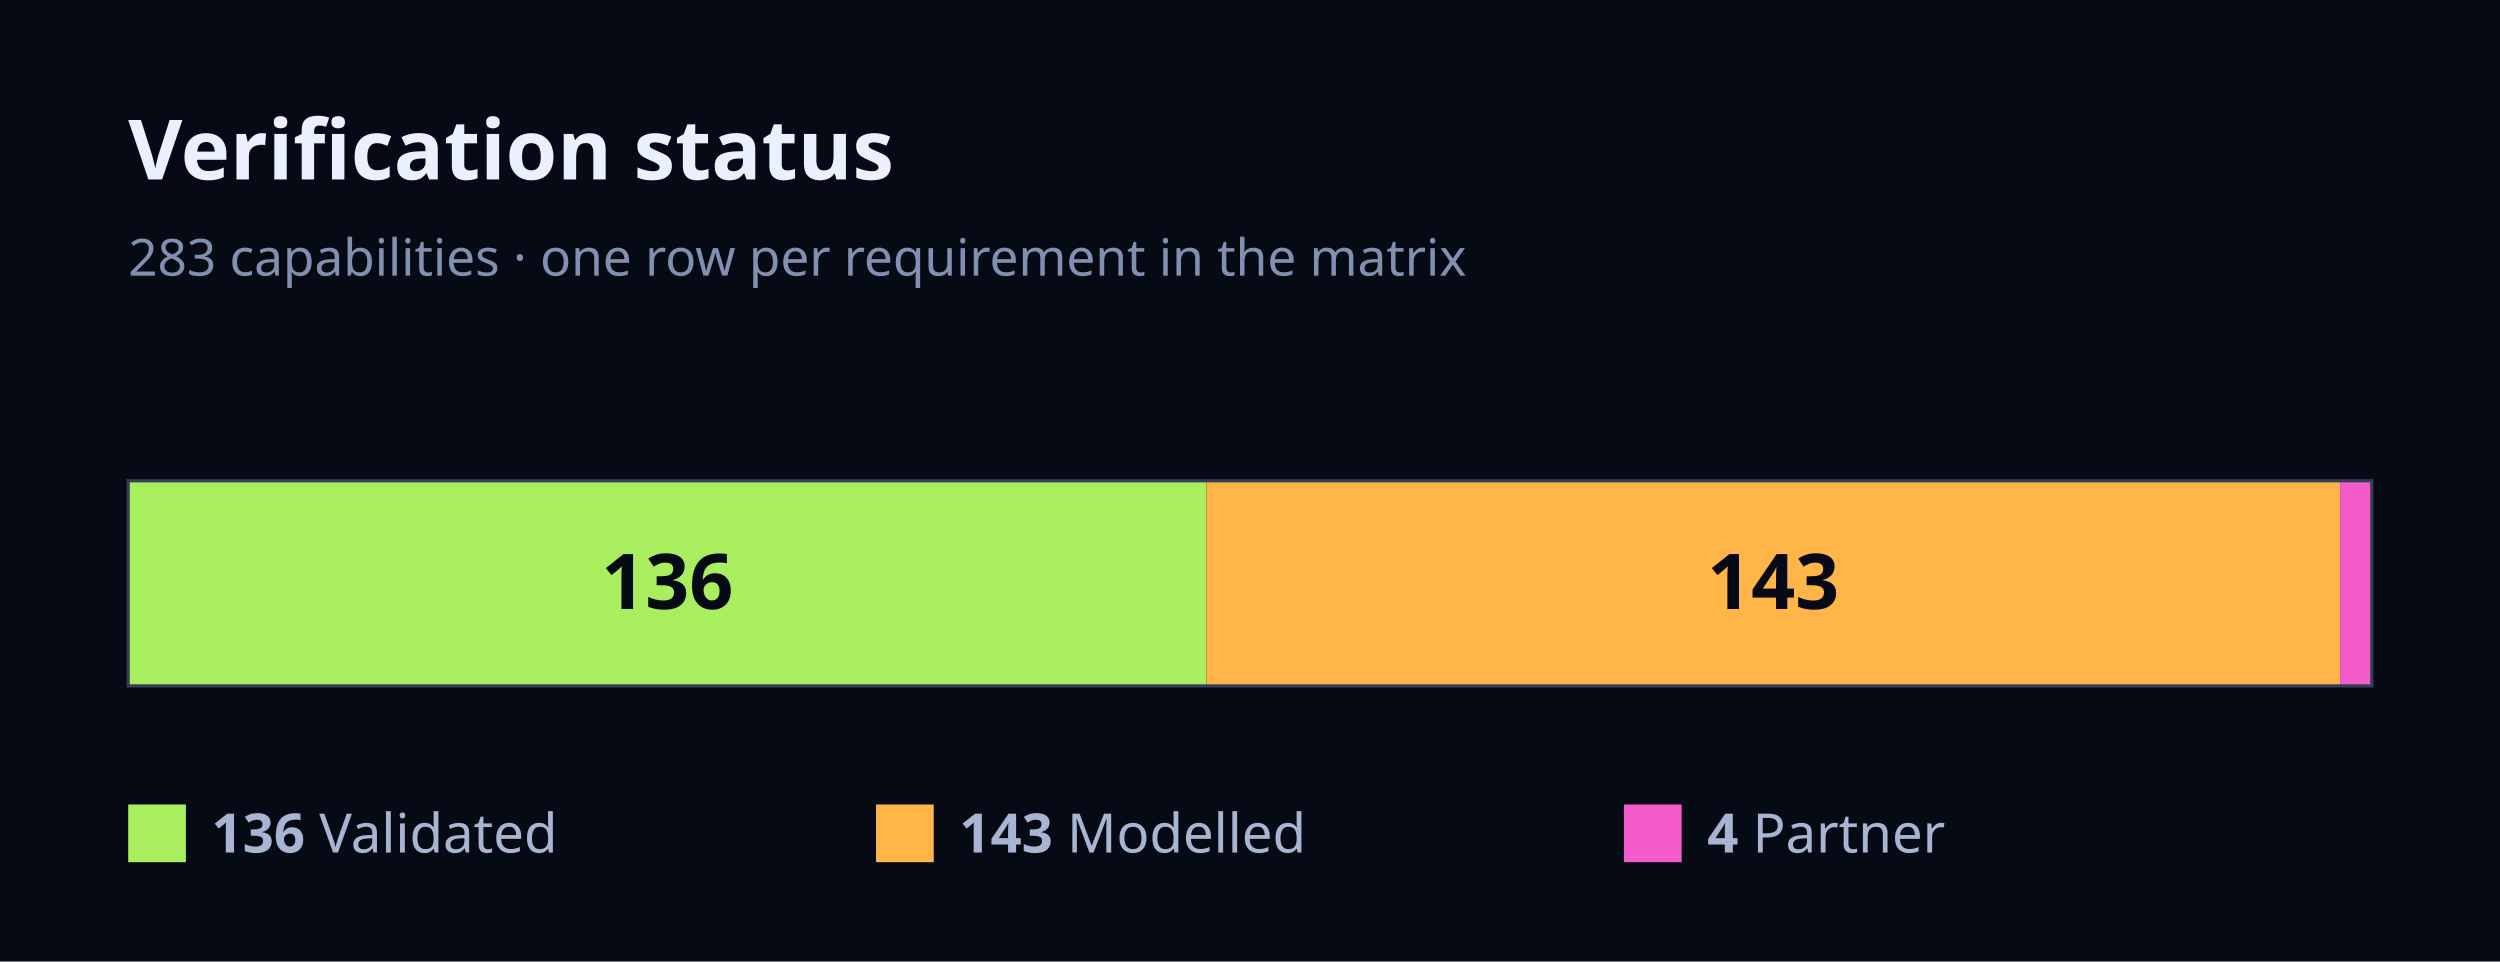
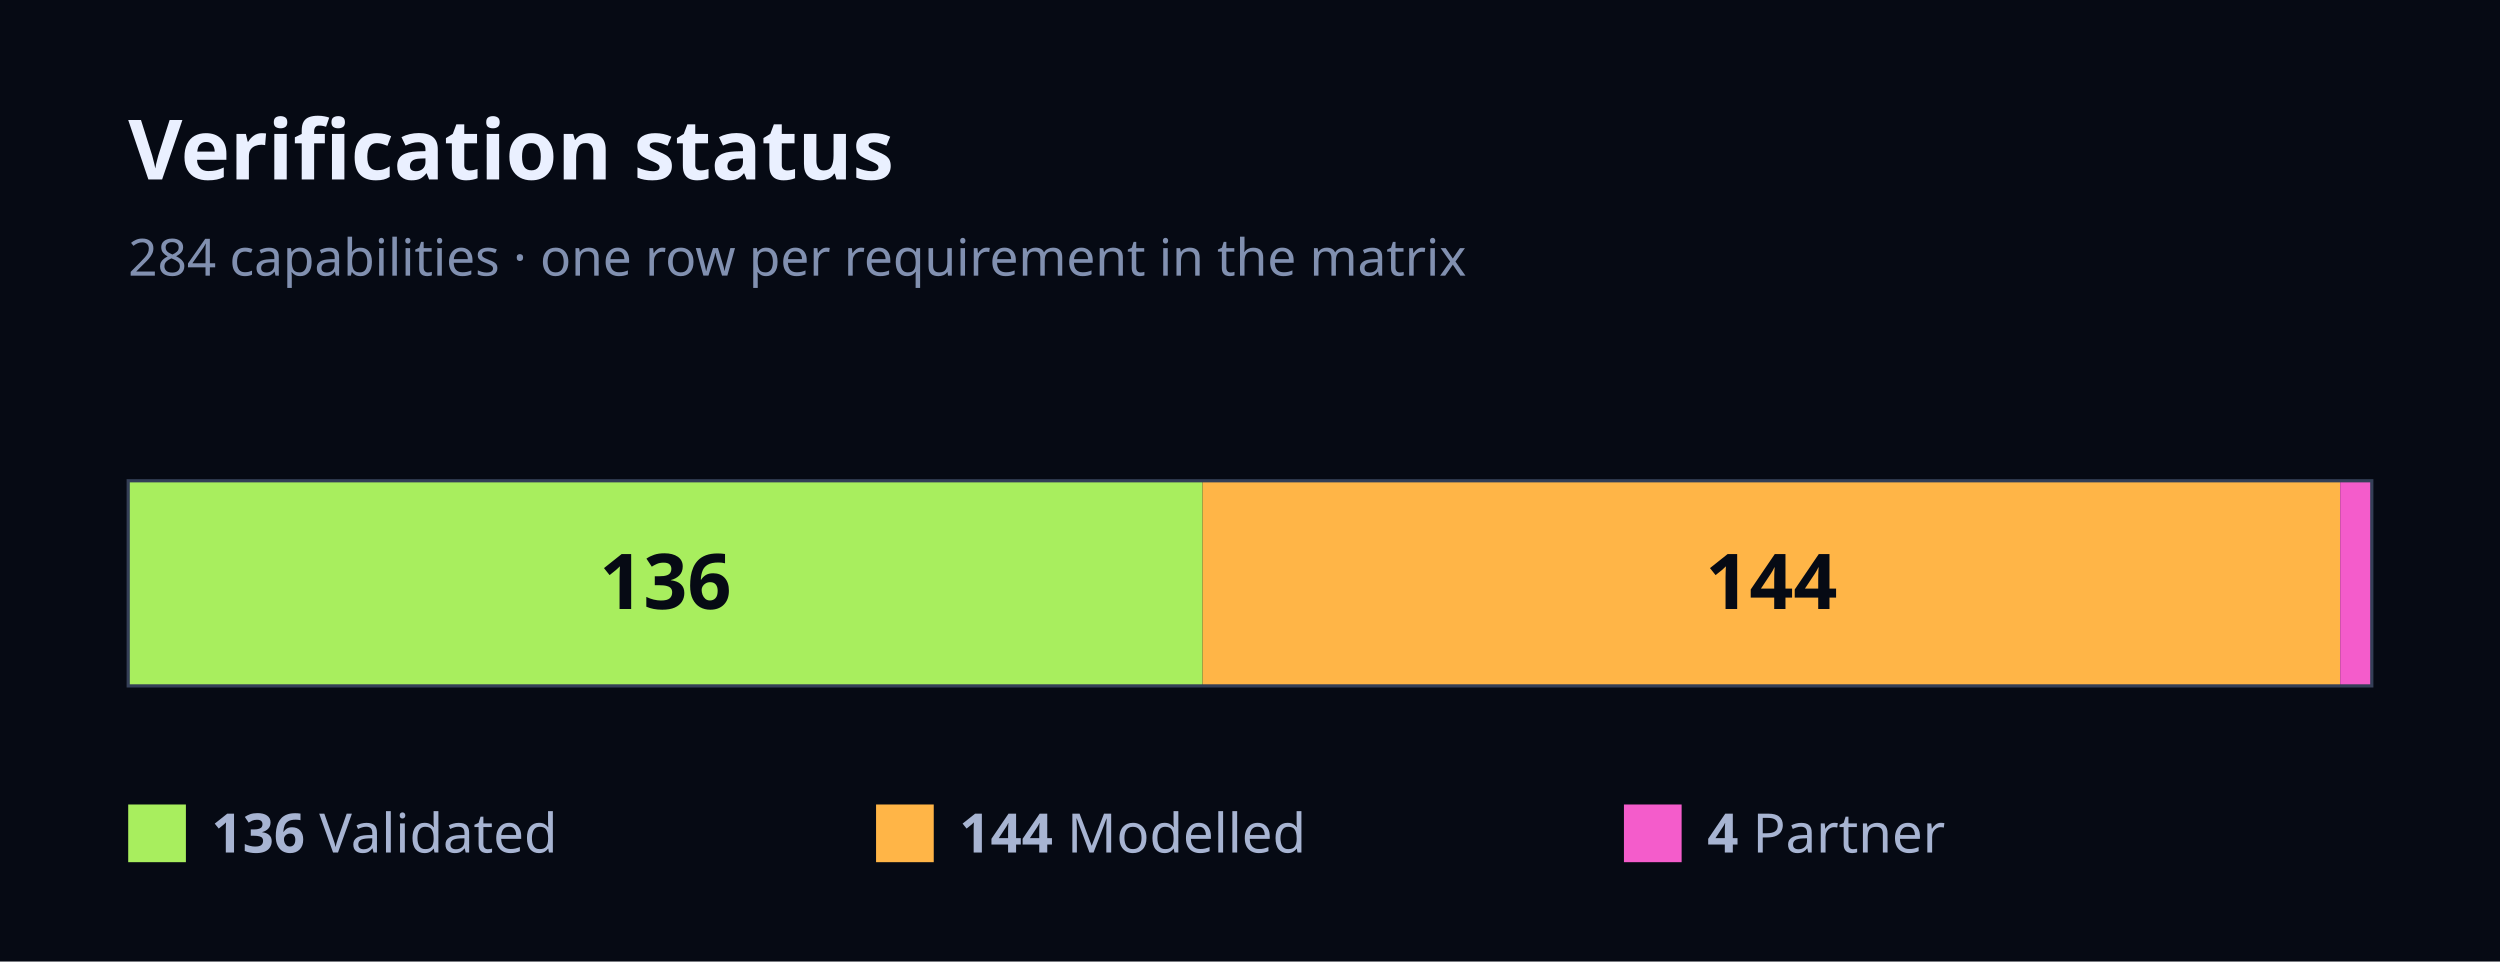
<svg xmlns="http://www.w3.org/2000/svg" width="780" height="300" viewBox="0 0 780 300" font-family="Geist, ui-sans-serif, system-ui, sans-serif">
  <rect x="0" y="0" width="780" height="300" fill="#060A14" />
  <text x="40" y="56" font-size="26" font-weight="700" fill="#EAF0FF">Verification status</text>
-   <text x="40" y="86" font-size="16" fill="#8190B0">283 capabilities · one row per requirement in the matrix</text>
-   <rect x="40" y="150" width="336.4" height="64" fill="#A8EE5E" />
-   <text x="208.2" y="190" font-size="24" font-weight="700" fill="#060A14" text-anchor="middle">136</text>
-   <rect x="376.4" y="150" width="353.71" height="64" fill="#FFB547" />
-   <text x="553.25" y="190" font-size="24" font-weight="700" fill="#060A14" text-anchor="middle">143</text>
-   <rect x="730.11" y="150" width="9.89" height="64" fill="#F45CCB" />
+   <text x="40" y="86" font-size="16" fill="#8190B0">284 capabilities · one row per requirement in the matrix</text>
+   <rect x="40" y="150" width="335.21" height="64" fill="#A8EE5E" />
+   <text x="207.61" y="190" font-size="24" font-weight="700" fill="#060A14" text-anchor="middle">136</text>
+   <rect x="375.21" y="150" width="354.93" height="64" fill="#FFB547" />
+   <text x="552.68" y="190" font-size="24" font-weight="700" fill="#060A14" text-anchor="middle">144</text>
+   <rect x="730.14" y="150" width="9.86" height="64" fill="#F45CCB" />
  <rect x="40" y="150" width="700" height="64" fill="none" stroke="#343F57" stroke-width="1" />
  <rect x="40" y="251" width="18" height="18" fill="#A8EE5E" />
  <text x="66" y="266" font-size="17" fill="#A7B4D2">
    <tspan font-weight="700">136</tspan> Validated</text>
  <rect x="273.33" y="251" width="18" height="18" fill="#FFB547" />
  <text x="299.33" y="266" font-size="17" fill="#A7B4D2">
-     <tspan font-weight="700">143</tspan> Modelled</text>
+     <tspan font-weight="700">144</tspan> Modelled</text>
  <rect x="506.67" y="251" width="18" height="18" fill="#F45CCB" />
  <text x="532.67" y="266" font-size="17" fill="#A7B4D2">
    <tspan font-weight="700">4</tspan> Partner</text>
</svg>
